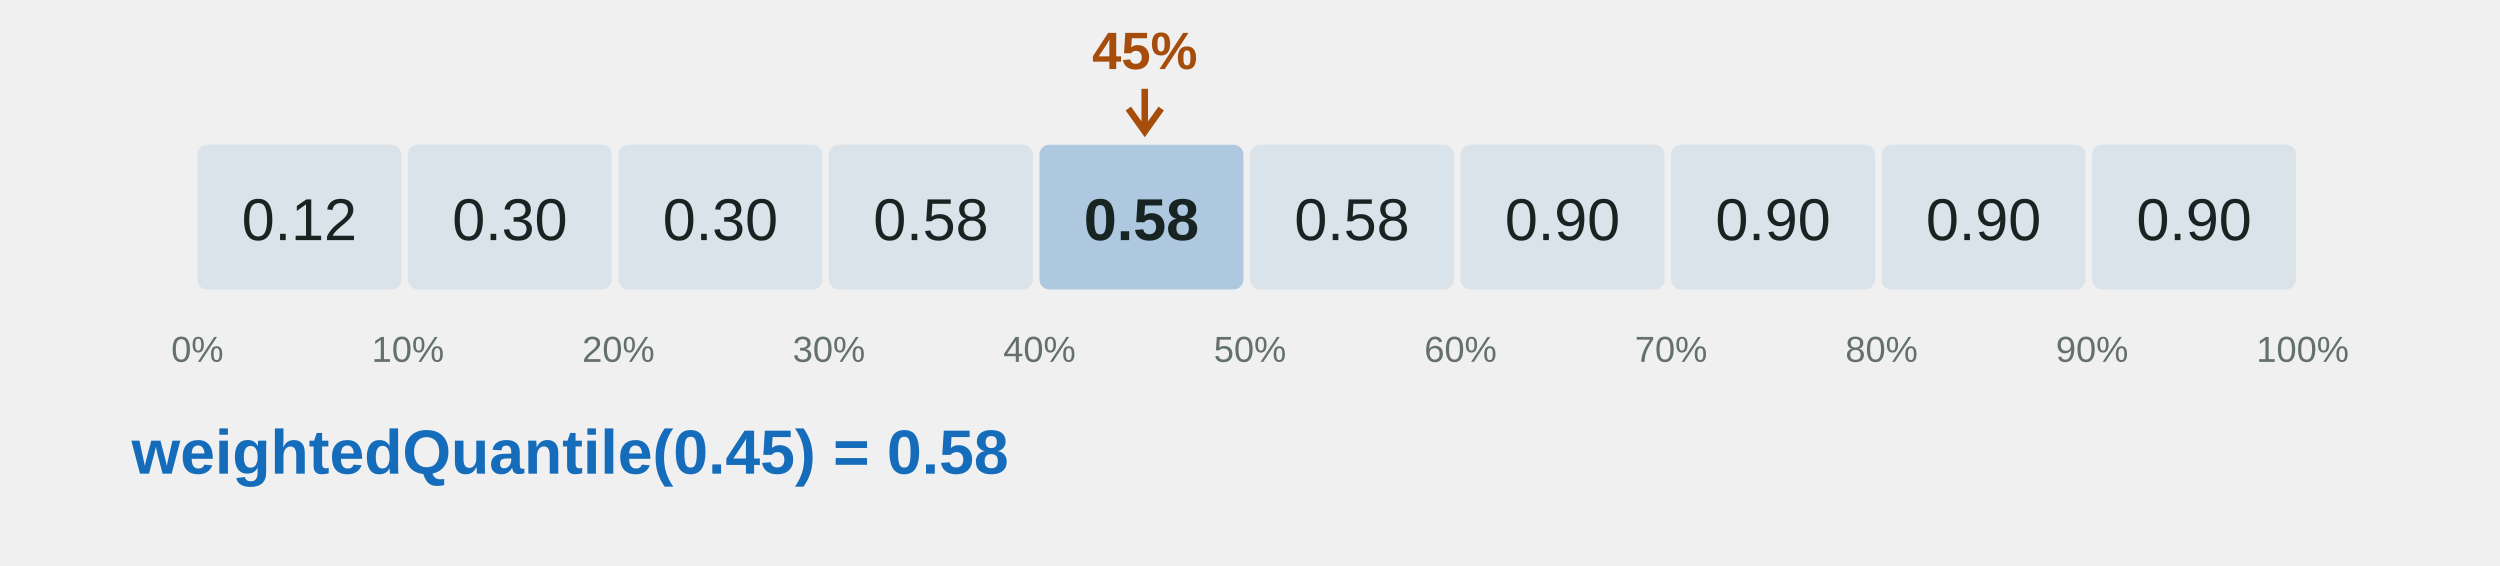
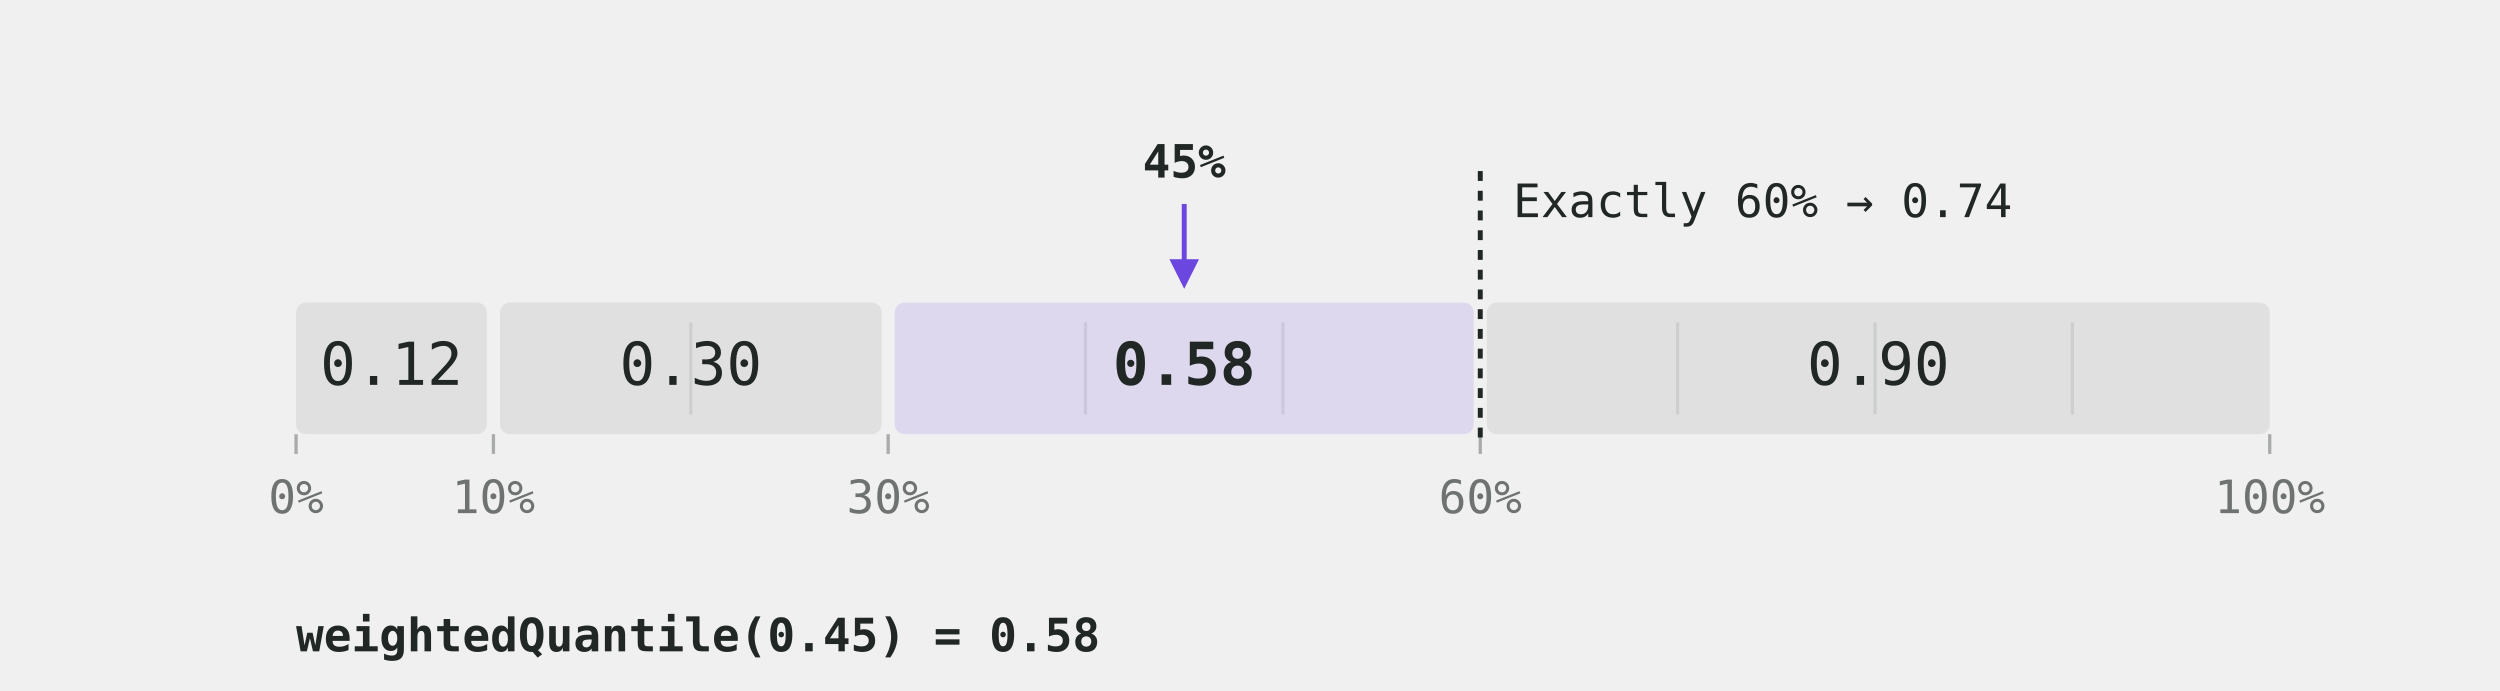
- <svg xmlns="http://www.w3.org/2000/svg" viewBox="0 88 760 172" role="img" aria-labelledby="title desc">
+ <svg xmlns="http://www.w3.org/2000/svg" viewBox="0 0 760 210" role="img" aria-labelledby="title desc">
  <style>
- text { font-family:"Avenir Next","Segoe UI",Arial,sans-serif; fill:#182421; }
- .muted { fill:#63706e; } .blue { color:#146cba; } .teal { color:#087f6b; } .orange { color:#a64d0c; } .neutral { color:#63706e; } .ink { fill:currentColor; }
- @media (prefers-color-scheme:dark) {
- text { fill:#ffffff; } .muted { fill:#a6b2ae; } .neutral { color:#a6b2ae; }
- .blue { color:#85bfff; } .teal { color:#62d6b1; } .orange { color:#ffbc7d; }
+ text{font-family:"Avenir Next","Segoe UI",Arial,sans-serif;font-size:15px;fill:#202724}
+ .num{font-family:"SFMono-Regular","SF Mono",Menlo,Consolas,monospace;font-size:14px}
+ .small{font-size:12.5px}.big{font-size:18px}.strong{font-weight:600}
+ .muted{fill-opacity:.62}.faint{opacity:.4}.half{opacity:.5}
+ .grid{fill:none;stroke:#202724;stroke-opacity:.09}
+ .guide{fill:none;stroke:#202724;stroke-opacity:.22}
+ .axis{fill:none;stroke:#202724;stroke-opacity:.34}
+ .ink{fill:#202724}.ink-line{fill:none;stroke:#202724}.ink-wash{fill:#202724;fill-opacity:.08}
+ .ring{stroke:#f2f4f2;stroke-width:2;paint-order:stroke}.gap{stroke:#f2f4f2;stroke-width:2}
+ .violet{fill:#6b47e0}.violet-line{fill:none;stroke:#6b47e0}.violet-wash{fill:#6b47e0;fill-opacity:.14}
+ .rose{fill:#c93f78}.rose-line{fill:none;stroke:#c93f78}.rose-wash{fill:#c93f78;fill-opacity:.14}
+ .amber{fill:#a8740c}.amber-line{fill:none;stroke:#a8740c}.amber-wash{fill:#a8740c;fill-opacity:.16}
+ .h0{stop-color:#3557e6}.h1{stop-color:#6b47e0}.h2{stop-color:#d9467f}
+ .land0{stop-color:#6b47e0;stop-opacity:.12}.land1{stop-color:#6b47e0;stop-opacity:.01}
+ .halo{opacity:0}
+ @media (prefers-color-scheme:dark){
+ text{fill:#f2f3ed}.muted{fill-opacity:.58}
+ .grid{stroke:#f2f3ed;stroke-opacity:.08}.guide{stroke:#f2f3ed;stroke-opacity:.2}.axis{stroke:#f2f3ed;stroke-opacity:.3}
+ .ink{fill:#f2f3ed}.ink-line{stroke:#f2f3ed}.ink-wash{fill:#f2f3ed;fill-opacity:.1}
+ .ring{stroke:#0b1016}.gap{stroke:#0b1016}
+ .violet{fill:#8f6bff}.violet-line{stroke:#8f6bff}.violet-wash{fill:#8f6bff;fill-opacity:.22}
+ .rose{fill:#e06296}.rose-line{stroke:#e06296}.rose-wash{fill:#e06296;fill-opacity:.2}
+ .amber{fill:#b98b24}.amber-line{stroke:#b98b24}.amber-wash{fill:#b98b24;fill-opacity:.22}
+ .h0{stop-color:#4a72ff}.h1{stop-color:#8f6bff}.h2{stop-color:#ff92bd}
+ .land0{stop-color:#6f8cff;stop-opacity:.16}.land1{stop-color:#6f8cff;stop-opacity:.02}
+ .halo{opacity:.55}
}
</style>
-   <text x="348" y="109" text-anchor="middle" font-size="16" font-weight="600" class="orange ink">45%</text>
-   <path d="M348 115 V127 M343 121 L348 128 L353 121" class="orange" fill="none" stroke="currentColor" stroke-width="2" />
-   <g class="blue">
-     <rect x="60" y="132" width="62" height="44" rx="3" fill="currentColor" opacity="0.1" />
-     <text x="91" y="161" text-anchor="middle" font-size="18" font-weight="400">0.12</text>
-   </g>
-   <g class="blue">
-     <rect x="124" y="132" width="62" height="44" rx="3" fill="currentColor" opacity="0.1" />
-     <text x="155" y="161" text-anchor="middle" font-size="18" font-weight="400">0.30</text>
-   </g>
-   <g class="blue">
-     <rect x="188" y="132" width="62" height="44" rx="3" fill="currentColor" opacity="0.1" />
-     <text x="219" y="161" text-anchor="middle" font-size="18" font-weight="400">0.30</text>
-   </g>
-   <g class="blue">
-     <rect x="252" y="132" width="62" height="44" rx="3" fill="currentColor" opacity="0.1" />
-     <text x="283" y="161" text-anchor="middle" font-size="18" font-weight="400">0.58</text>
-   </g>
-   <g class="blue">
-     <rect x="316" y="132" width="62" height="44" rx="3" fill="currentColor" opacity="0.3" />
-     <text x="347" y="161" text-anchor="middle" font-size="18" font-weight="600">0.58</text>
-   </g>
-   <g class="blue">
-     <rect x="380" y="132" width="62" height="44" rx="3" fill="currentColor" opacity="0.1" />
-     <text x="411" y="161" text-anchor="middle" font-size="18" font-weight="400">0.58</text>
-   </g>
-   <g class="blue">
-     <rect x="444" y="132" width="62" height="44" rx="3" fill="currentColor" opacity="0.1" />
-     <text x="475" y="161" text-anchor="middle" font-size="18" font-weight="400">0.90</text>
-   </g>
-   <g class="blue">
-     <rect x="508" y="132" width="62" height="44" rx="3" fill="currentColor" opacity="0.1" />
-     <text x="539" y="161" text-anchor="middle" font-size="18" font-weight="400">0.90</text>
-   </g>
-   <g class="blue">
-     <rect x="572" y="132" width="62" height="44" rx="3" fill="currentColor" opacity="0.1" />
-     <text x="603" y="161" text-anchor="middle" font-size="18" font-weight="400">0.90</text>
-   </g>
-   <g class="blue">
-     <rect x="636" y="132" width="62" height="44" rx="3" fill="currentColor" opacity="0.1" />
-     <text x="667" y="161" text-anchor="middle" font-size="18" font-weight="400">0.90</text>
-   </g>
-   <text x="60" y="198" text-anchor="middle" font-size="11" class="muted">0%</text>
-   <text x="124" y="198" text-anchor="middle" font-size="11" class="muted">10%</text>
-   <text x="188" y="198" text-anchor="middle" font-size="11" class="muted">20%</text>
-   <text x="252" y="198" text-anchor="middle" font-size="11" class="muted">30%</text>
-   <text x="316" y="198" text-anchor="middle" font-size="11" class="muted">40%</text>
-   <text x="380" y="198" text-anchor="middle" font-size="11" class="muted">50%</text>
-   <text x="444" y="198" text-anchor="middle" font-size="11" class="muted">60%</text>
-   <text x="508" y="198" text-anchor="middle" font-size="11" class="muted">70%</text>
-   <text x="572" y="198" text-anchor="middle" font-size="11" class="muted">80%</text>
-   <text x="636" y="198" text-anchor="middle" font-size="11" class="muted">90%</text>
-   <text x="700" y="198" text-anchor="middle" font-size="11" class="muted">100%</text>
-   <text x="40" y="232" font-size="19" font-weight="600" class="blue ink">weightedQuantile(0.45) = 0.58</text>
+   <defs>
+     <filter id="glow" x="-1" y="-1" width="3" height="3">
+       <feGaussianBlur stdDeviation="3" />
+     </filter>
+     <marker id="tip-ink" viewBox="0 0 10 10" refX="8" refY="5" markerWidth="6" markerHeight="6" orient="auto-start-reverse">
+       <path class="ink" d="M0 0L10 5L0 10Z" />
+     </marker>
+     <marker id="tip-violet" viewBox="0 0 10 10" refX="8" refY="5" markerWidth="6" markerHeight="6" orient="auto-start-reverse">
+       <path class="violet" d="M0 0L10 5L0 10Z" />
+     </marker>
+     <marker id="tip-rose" viewBox="0 0 10 10" refX="8" refY="5" markerWidth="6" markerHeight="6" orient="auto-start-reverse">
+       <path class="rose" d="M0 0L10 5L0 10Z" />
+     </marker>
+     <marker id="tip-amber" viewBox="0 0 10 10" refX="8" refY="5" markerWidth="6" markerHeight="6" orient="auto-start-reverse">
+       <path class="amber" d="M0 0L10 5L0 10Z" />
+     </marker>
+   </defs>
+   <path class="violet-line" d="M360 62L360 86" stroke-width="1.5" marker-end="url(#tip-violet)" />
+   <text class="num strong" x="360" y="54" text-anchor="middle">45%</text>
+   <path class="ink-line" d="M450 52L450 134" stroke-width="1.5" stroke-dasharray="3 3" />
+   <text class="num" x="460" y="66">Exactly 60% → 0.74</text>
+   <rect class="ink-wash" x="90" y="92" width="58" height="40" rx="3" />
+   <text class="num big" x="119" y="117" text-anchor="middle">0.12</text>
+   <rect class="ink-wash" x="152" y="92" width="116" height="40" rx="3" />
+   <path class="grid" d="M210 98L210 126" />
+   <text class="num big" x="210" y="117" text-anchor="middle">0.30</text>
+   <rect class="violet-wash" x="272" y="92" width="176" height="40" rx="3" />
+   <path class="grid" d="M330 98L330 126" />
+   <path class="grid" d="M390 98L390 126" />
+   <text class="num big strong" x="360" y="117" text-anchor="middle">0.58</text>
+   <rect class="ink-wash" x="452" y="92" width="238" height="40" rx="3" />
+   <path class="grid" d="M510 98L510 126" />
+   <path class="grid" d="M570 98L570 126" />
+   <path class="grid" d="M630 98L630 126" />
+   <text class="num big" x="571" y="117" text-anchor="middle">0.90</text>
+   <path class="axis" d="M90 132L90 138" />
+   <text class="num muted" x="90" y="156" text-anchor="middle">0%</text>
+   <path class="axis" d="M150 132L150 138" />
+   <text class="num muted" x="150" y="156" text-anchor="middle">10%</text>
+   <path class="axis" d="M270 132L270 138" />
+   <text class="num muted" x="270" y="156" text-anchor="middle">30%</text>
+   <path class="axis" d="M450 132L450 138" />
+   <text class="num muted" x="450" y="156" text-anchor="middle">60%</text>
+   <path class="axis" d="M690 132L690 138" />
+   <text class="num muted" x="690" y="156" text-anchor="middle">100%</text>
+   <text class="num strong" x="90" y="198">weightedQuantile(0.45) = 0.58</text>
</svg>
